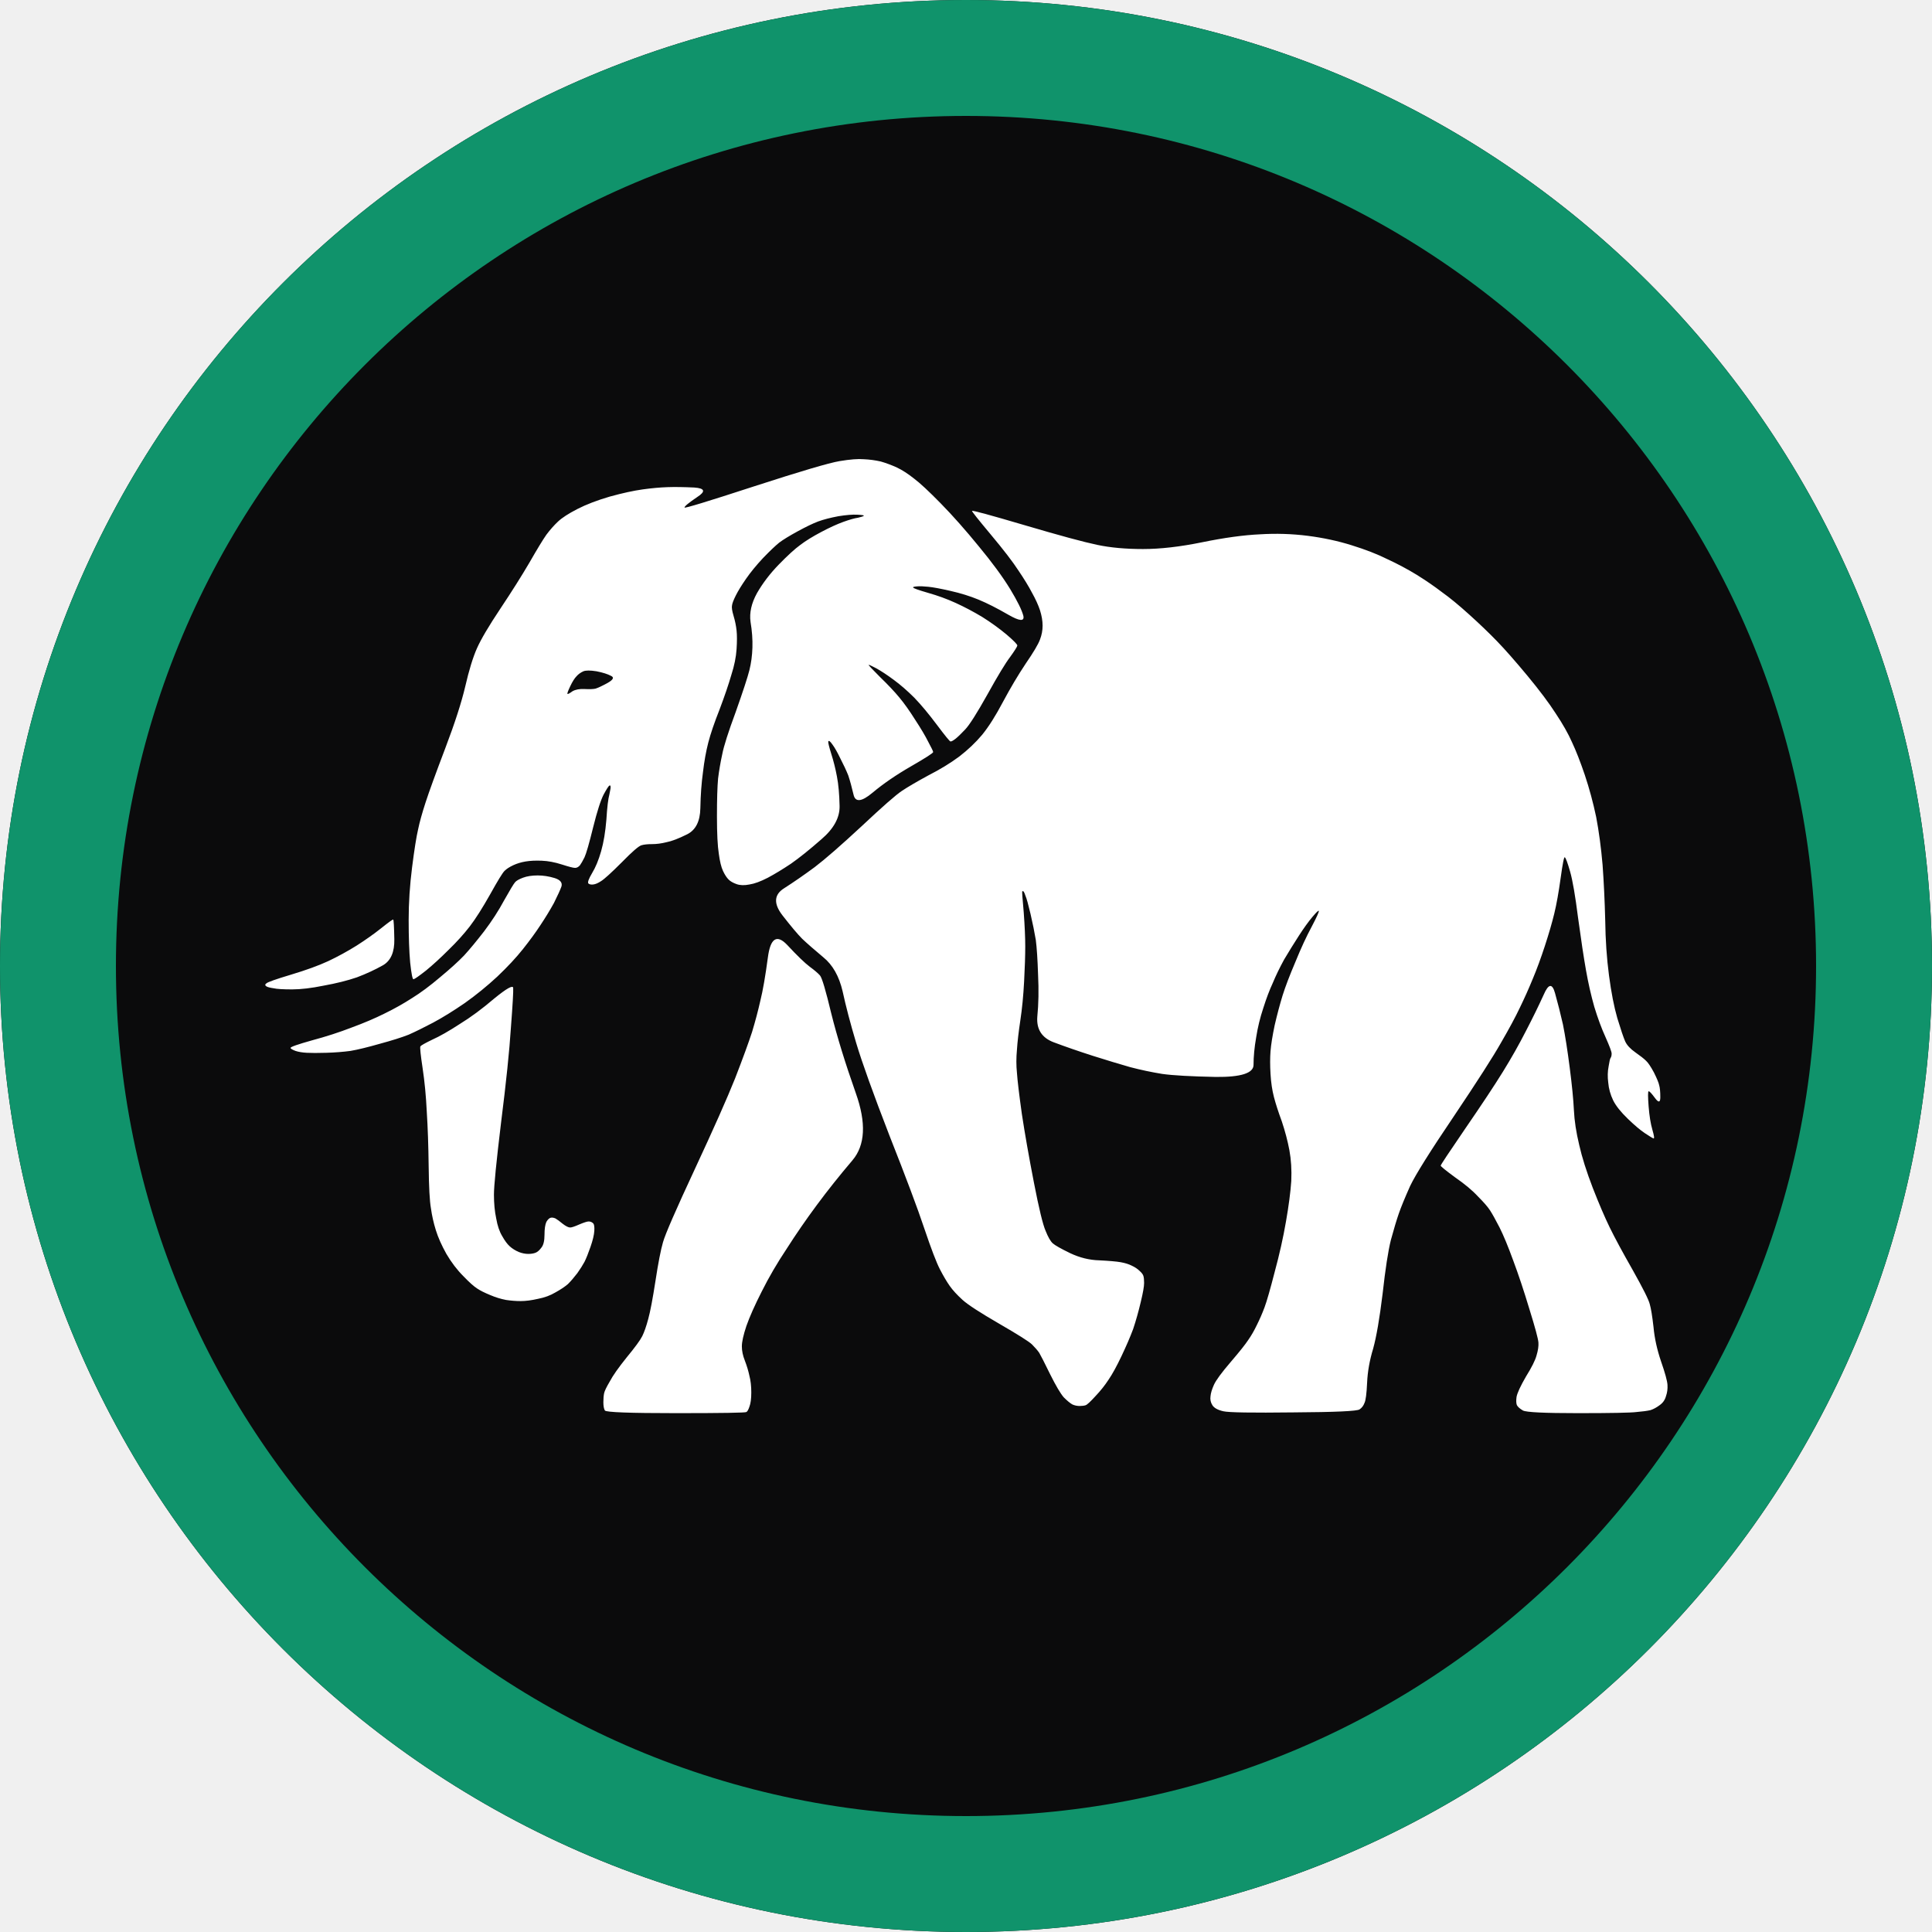
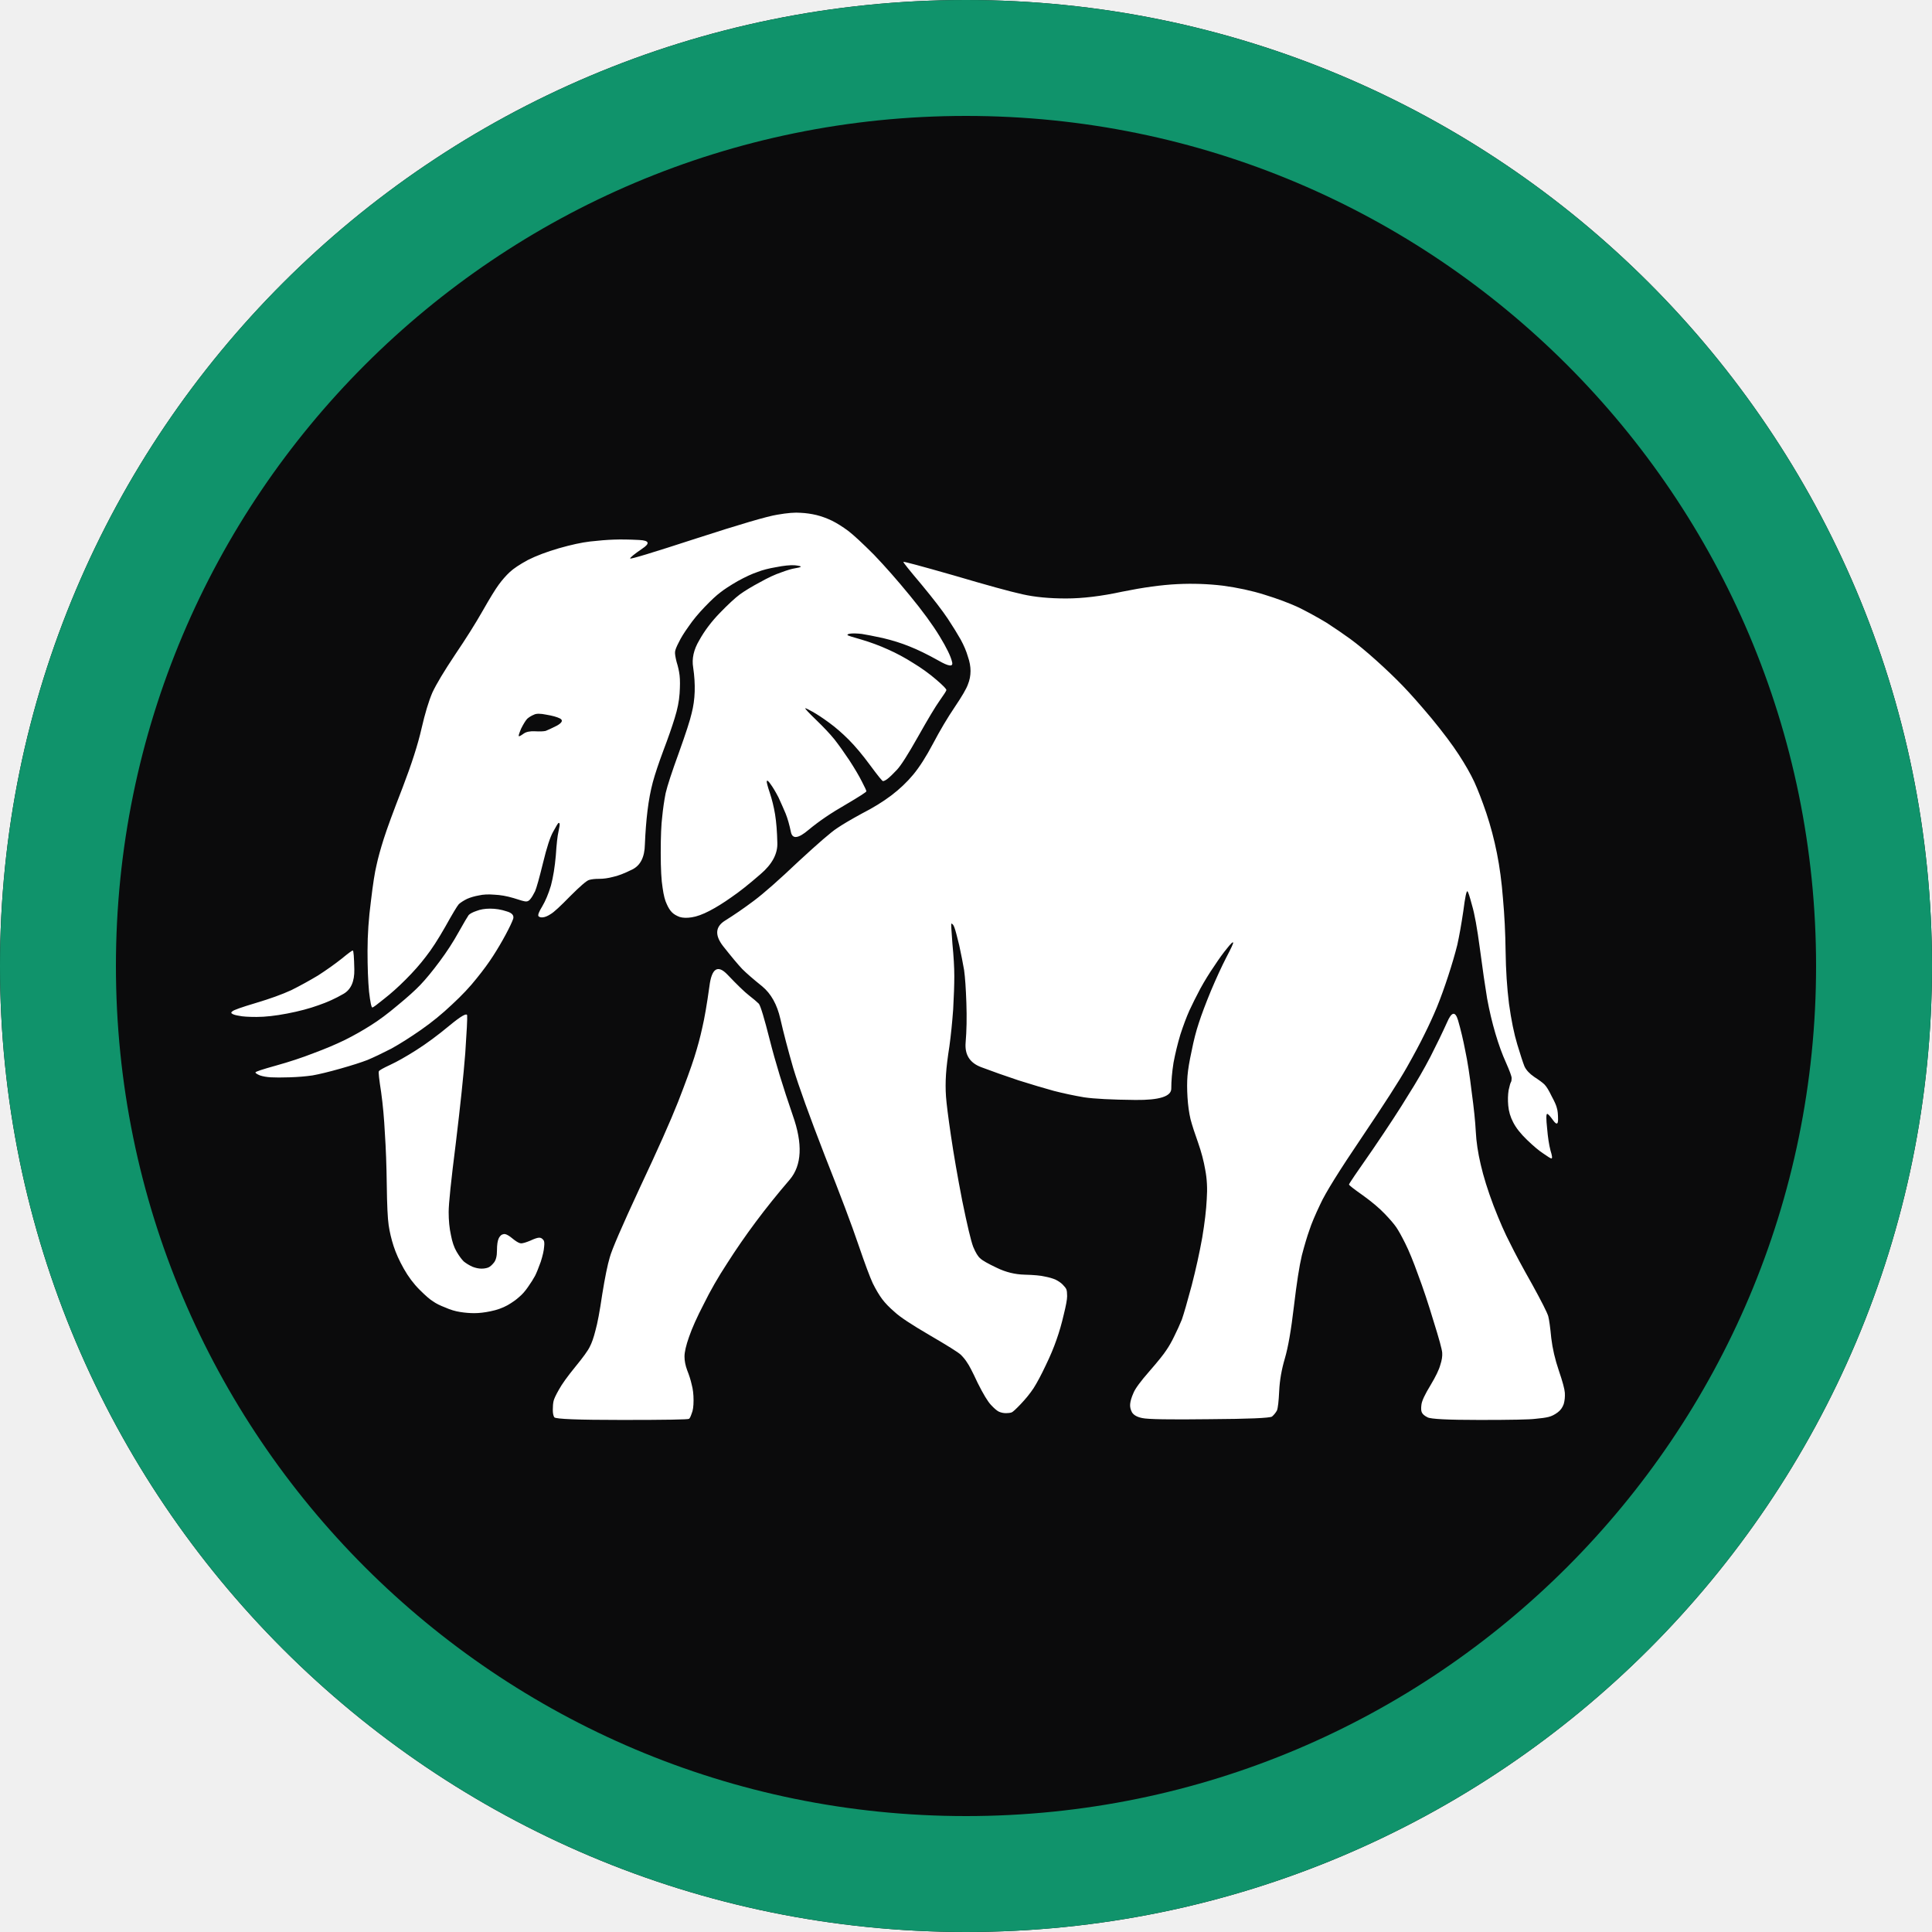
<svg xmlns="http://www.w3.org/2000/svg" viewBox="0 0 512 512" role="img" aria-labelledby="t">
  <circle cx="256" cy="256" r="256" fill="#0B0B0C" />
  <circle cx="256" cy="256" r="240.64" fill="none" stroke="#10936B" stroke-width="30.72" />
-   <path fill="#FFFFFF" fill-rule="evenodd" d="M136.0 261.8Q135.9 260.6 131.0 264.6Q126.2 268.7 121.8 271.4Q117.5 274.2 114.6 275.5Q111.7 276.9 111.4 277.3Q111.2 277.8 112.0 283.1Q112.8 288.4 113.1 294.6Q113.5 300.9 113.6 309.1Q113.7 317.4 114.2 320.2Q114.6 323.1 115.5 326.0Q116.4 328.9 118.3 332.3Q120.3 335.7 122.8 338.2Q125.2 340.7 126.5 341.5Q127.7 342.3 129.9 343.2Q132.0 344.1 134.1 344.5Q136.1 344.8 138.0 344.8Q140.0 344.8 142.6 344.2Q145.2 343.7 147.2 342.5Q149.2 341.4 150.5 340.3Q151.7 339.1 153.0 337.4Q154.2 335.7 154.9 334.4Q155.6 333.0 156.5 330.4Q157.4 327.8 157.5 326.2Q157.6 324.6 157.2 324.2Q156.7 323.7 156.0 323.7Q155.4 323.7 153.5 324.5Q151.7 325.3 151.1 325.3Q150.4 325.3 149.1 324.3Q147.9 323.3 147.2 322.9Q146.5 322.6 146.0 322.7Q145.4 322.8 144.8 323.8Q144.3 324.9 144.3 327.2Q144.3 329.6 143.5 330.6Q142.7 331.7 141.9 332.0Q141.1 332.3 140.0 332.3Q138.8 332.3 137.5 331.8Q136.1 331.2 135.1 330.3Q134.1 329.4 133.1 327.6Q132.0 325.8 131.5 322.9Q130.9 320.1 130.9 316.6Q130.9 313.1 132.8 297.4Q134.8 281.6 135.4 272.3Q136.1 263.1 136.0 261.8ZM412.1 263.2Q411.0 259.2 409.1 263.6Q407.1 268.0 404.4 273.2Q401.7 278.5 398.3 284.0Q394.9 289.5 388.3 299.1Q381.8 308.6 381.8 308.9Q381.8 309.2 385.6 312.0Q389.5 314.7 391.7 317.1Q394.0 319.4 394.9 320.8Q395.8 322.2 397.4 325.3Q399.0 328.5 401.0 334.0Q403.1 339.6 405.3 346.9Q407.6 354.3 407.7 355.8Q407.8 357.2 407.2 359.2Q406.7 361.1 404.4 364.8Q402.2 368.6 401.9 370.2Q401.7 371.7 402.0 372.4Q402.4 373.1 403.6 373.8Q404.9 374.5 418.1 374.5Q431.4 374.5 433.7 374.2Q436.1 374.0 437.4 373.7Q438.6 373.3 439.8 372.4Q441.1 371.5 441.5 370.0Q442.0 368.6 441.9 367.0Q441.8 365.4 440.2 360.8Q438.6 356.1 438.2 351.7Q437.7 347.3 437.2 345.6Q436.8 343.9 432.7 336.6Q428.6 329.4 426.6 325.3Q424.6 321.2 422.1 314.8Q419.6 308.3 418.5 303.4Q417.3 298.4 417.1 294.2Q416.9 290.0 416.0 283.0Q415.1 276.0 414.2 271.5Q413.2 267.1 412.1 263.2ZM208.6 250.4Q204.5 246.1 203.5 253.7Q202.5 261.2 201.5 265.2Q200.6 269.2 199.3 273.5Q197.9 277.8 194.8 285.8Q191.6 293.8 184.1 309.9Q176.6 326.0 175.7 329.2Q174.8 332.3 173.7 339.5Q172.6 346.6 171.8 349.5Q171.0 352.5 170.2 354.1Q169.4 355.7 166.1 359.7Q162.8 363.8 161.6 366.1Q160.3 368.3 160.1 369.2Q159.9 370.2 159.9 371.6Q159.9 373.1 160.3 373.8Q160.8 374.5 179.1 374.5Q197.5 374.5 197.8 374.2Q198.2 374.0 198.6 372.8Q199.1 371.5 199.1 369.0Q199.1 366.5 198.6 364.6Q198.2 362.7 197.4 360.6Q196.6 358.6 196.6 356.8Q196.6 355.0 197.8 351.4Q199.1 347.7 201.9 342.2Q204.7 336.6 208.5 330.9Q212.2 325.1 216.5 319.3Q220.8 313.5 225.9 307.5Q231.0 301.5 226.8 289.7Q222.6 277.8 220.3 268.6Q218.1 259.4 217.3 258.5Q216.5 257.6 214.6 256.2Q212.6 254.7 208.6 250.4ZM104.5 248.9Q104.4 243.8 104.2 243.7Q104.0 243.6 101.0 246.0Q98.1 248.3 94.5 250.6Q90.8 252.9 87.0 254.7Q83.1 256.5 77.1 258.3Q71.1 260.1 70.6 260.6Q70.0 261.0 70.6 261.4Q71.1 261.7 72.5 261.9Q73.8 262.2 77.4 262.2Q80.9 262.2 85.8 261.2Q90.8 260.3 94.6 259.0Q98.3 257.6 101.5 255.8Q104.6 254.0 104.5 248.9ZM148.8 234.9Q149.2 233.4 147.0 232.7Q144.7 232.0 142.5 232.0Q140.2 232.0 138.6 232.6Q137.0 233.2 136.5 233.8Q135.9 234.5 133.6 238.6Q131.4 242.7 128.3 246.8Q125.2 250.8 123.0 253.2Q120.7 255.6 116.6 259.0Q112.6 262.4 109.2 264.5Q105.8 266.7 101.9 268.6Q98.1 270.5 93.2 272.3Q88.3 274.2 82.7 275.7Q77.0 277.3 77.0 277.7Q77.0 278.0 78.3 278.5Q79.5 278.9 81.3 279.0Q83.1 279.1 86.5 279.0Q89.9 278.9 92.9 278.5Q95.8 278.0 100.7 276.6Q105.5 275.3 108.3 274.2Q111.0 273.0 114.8 271.0Q118.7 268.9 123.2 265.8Q127.7 262.6 131.8 258.8Q135.9 254.9 138.6 251.5Q141.3 248.1 143.2 245.2Q145.2 242.2 146.8 239.3Q148.3 236.3 148.8 234.9ZM271.6 139.2Q257.7 135.1 257.6 135.4Q257.5 135.6 262.6 141.7Q267.7 147.8 269.9 151.2Q272.2 154.6 273.5 157.1Q274.9 159.6 275.6 161.7Q276.3 163.9 276.3 165.8Q276.3 167.7 275.6 169.5Q274.9 171.4 271.8 175.9Q268.8 180.4 265.8 186.0Q262.9 191.5 260.3 194.7Q257.7 197.8 254.2 200.5Q250.7 203.1 246.0 205.5Q241.4 208.0 239.0 209.6Q236.6 211.2 228.4 218.9Q220.1 226.6 215.9 229.8Q211.7 232.9 207.8 235.4Q203.8 237.9 207.3 242.5Q210.8 247.0 212.6 248.8Q214.5 250.6 218.2 253.7Q221.9 256.7 223.3 262.7Q224.6 268.7 226.9 276.4Q229.2 284.1 235.7 300.9Q242.3 317.6 245.0 325.7Q247.7 333.7 249.1 336.4Q250.5 339.1 251.7 340.8Q252.9 342.5 255.1 344.5Q257.2 346.4 264.8 350.8Q272.4 355.2 273.5 356.3Q274.7 357.5 275.4 358.5Q276.0 359.5 278.3 364.2Q280.6 368.8 281.9 370.3Q283.3 371.7 284.2 372.2Q285.1 372.6 286.1 372.6Q287.1 372.6 287.7 372.4Q288.3 372.2 290.3 370.0Q292.3 367.9 293.8 365.6Q295.3 363.4 297.2 359.4Q299.1 355.4 300.3 352.2Q301.4 348.9 302.3 345.1Q303.2 341.4 303.2 340.0Q303.2 338.7 303.0 338.1Q302.8 337.5 302.0 336.8Q301.2 336.0 299.9 335.4Q298.7 334.8 297.0 334.5Q295.3 334.2 291.3 334.0Q287.4 333.9 283.6 332.1Q279.9 330.3 279.0 329.5Q278.1 328.7 277.1 326.2Q276.0 323.7 274.0 313.4Q272.0 303.1 270.8 295.2Q269.7 287.3 269.5 284.3Q269.2 281.4 269.5 278.2Q269.7 275.1 270.4 270.4Q271.1 265.8 271.4 260.1Q271.7 254.5 271.7 250.8Q271.7 247.2 271.3 241.8Q270.8 236.3 270.9 236.2Q271.1 236.1 271.3 236.3Q271.5 236.6 271.8 237.5Q272.2 238.4 273.1 242.2Q274.0 246.1 274.5 249.1Q274.9 252.2 275.1 258.3Q275.4 264.4 274.9 269.4Q274.5 274.4 279.2 276.2Q284.0 278.0 289.6 279.8Q295.3 281.6 299.5 282.8Q303.7 283.9 308.0 284.6Q312.3 285.2 322.2 285.4Q332.2 285.5 332.2 282.2Q332.2 278.9 332.9 274.9Q333.5 271.0 334.8 267.1Q336.0 263.3 337.3 260.5Q338.5 257.6 340.3 254.3Q342.2 251.1 344.2 248.0Q346.2 244.9 347.8 243.0Q349.4 241.1 349.5 241.4Q349.6 241.8 347.6 245.6Q345.5 249.5 343.3 254.9Q341.0 260.3 339.9 263.8Q338.8 267.4 337.8 271.7Q336.9 276.0 336.7 278.6Q336.5 281.2 336.7 284.6Q336.9 288.0 337.6 290.7Q338.3 293.4 339.7 297.2Q341.0 301.1 341.7 304.8Q342.4 308.6 342.2 313.0Q341.9 317.4 340.8 323.7Q339.7 330.1 337.8 337.1Q336.0 344.1 335.1 346.5Q334.2 348.9 333.1 351.1Q332.0 353.4 330.8 355.1Q329.7 356.8 326.1 361.0Q322.5 365.2 321.7 367.0Q320.9 368.8 320.8 370.0Q320.6 371.3 321.3 372.4Q322.0 373.5 324.2 374.0Q326.3 374.5 342.8 374.3Q359.4 374.2 360.3 373.5Q361.2 372.9 361.6 371.8Q362.1 370.8 362.3 366.4Q362.5 362.0 363.9 357.4Q365.2 352.7 366.4 342.9Q367.5 333.0 368.6 328.6Q369.8 324.2 370.7 321.6Q371.6 319.0 373.7 314.3Q375.9 309.7 385.3 295.8Q394.7 281.8 397.8 276.3Q401.0 270.8 402.8 267.0Q404.6 263.3 406.2 259.4Q407.8 255.6 409.4 250.7Q411.0 245.8 411.9 242.1Q412.8 238.4 413.6 232.6Q414.4 226.8 414.7 227.2Q415.1 227.5 416.1 231.0Q417.1 234.5 418.2 243.2Q419.4 252.0 420.3 257.1Q421.2 262.2 422.5 266.8Q423.9 271.4 425.5 274.9Q427.1 278.5 427.1 279.2Q427.1 280.0 426.8 280.4Q426.6 280.7 426.3 282.6Q425.9 284.6 426.2 286.9Q426.4 289.3 427.5 291.6Q428.6 293.8 431.4 296.5Q434.1 299.1 435.9 300.3Q437.7 301.5 438.2 301.7Q438.6 301.8 437.9 299.4Q437.2 297.0 436.9 293.2Q436.6 289.3 436.9 289.2Q437.2 289.1 438.6 291.0Q440.0 292.9 440.0 290.8Q440.0 288.6 439.7 287.6Q439.5 286.6 438.3 284.2Q437.0 281.8 436.2 281.1Q435.4 280.3 433.4 278.9Q431.4 277.5 430.7 276.0Q430.0 274.4 428.6 269.8Q427.3 265.3 426.4 258.5Q425.5 251.7 425.4 243.9Q425.2 236.1 424.7 229.2Q424.1 222.3 423.0 216.5Q421.8 210.8 420.0 205.4Q418.2 200.1 416.6 196.7Q415.1 193.3 412.3 189.1Q409.6 184.9 404.8 179.1Q399.9 173.2 396.7 169.9Q393.5 166.6 389.4 162.9Q385.2 159.1 382.1 156.9Q379.1 154.6 375.4 152.3Q371.8 150.1 367.7 148.2Q363.7 146.2 358.2 144.5Q352.8 142.8 346.6 142.0Q340.3 141.2 333.9 141.6Q327.4 141.9 318.6 143.7Q309.8 145.5 302.9 145.5Q296.0 145.5 290.8 144.4Q285.5 143.3 271.6 139.2ZM267.7 156.1Q264.7 151.2 259.4 144.8Q254.1 138.3 249.3 133.4Q244.6 128.6 242.2 126.8Q239.8 124.9 237.7 123.9Q235.5 122.9 233.4 122.3Q231.2 121.8 228.9 121.7Q226.7 121.5 222.5 122.2Q218.3 122.9 199.8 128.9Q181.4 134.9 181.4 134.5Q181.4 134.0 184.8 131.7Q188.2 129.5 184.0 129.2Q179.8 129.0 176.9 129.1Q173.9 129.2 170.3 129.7Q166.7 130.2 161.6 131.6Q156.5 133.1 153.0 134.9Q149.5 136.7 147.9 138.2Q146.3 139.7 144.8 141.7Q143.4 143.7 140.3 149.1Q137.2 154.4 132.6 161.3Q128.0 168.2 126.4 171.8Q124.8 175.4 123.3 181.9Q121.8 188.3 118.0 198.3Q114.2 208.3 112.8 212.6Q111.4 216.9 110.8 219.8Q110.1 222.8 109.2 229.9Q108.3 237.0 108.3 243.8Q108.3 250.6 108.7 255.1Q109.2 259.7 109.6 259.5Q110.1 259.4 112.9 257.2Q115.7 254.9 118.9 251.7Q122.1 248.6 124.5 245.5Q126.8 242.5 129.9 237.0Q132.9 231.6 133.7 230.8Q134.5 230.0 136.0 229.3Q137.5 228.6 139.3 228.3Q141.1 228.0 143.6 228.1Q146.1 228.2 148.9 229.1Q151.7 230.0 152.4 230.0Q153.1 230.0 153.7 229.3Q154.2 228.6 154.9 227.2Q155.6 225.7 157.2 219.2Q158.8 212.8 160.0 210.5Q161.2 208.3 161.5 208.2Q161.7 208.0 161.8 208.4Q161.9 208.7 161.5 210.5Q161.0 212.3 160.7 217.2Q160.3 222.1 159.3 225.6Q158.3 229.1 156.9 231.4Q155.6 233.6 155.9 234.1Q156.3 234.5 157.2 234.4Q158.1 234.3 159.3 233.5Q160.6 232.7 164.8 228.5Q168.9 224.3 170.0 224.0Q171.0 223.7 172.8 223.7Q174.6 223.7 176.6 223.2Q178.7 222.8 182.1 221.1Q185.5 219.4 185.6 214.2Q185.7 208.9 186.3 204.6Q186.8 200.3 187.7 196.8Q188.6 193.3 190.7 188.0Q192.7 182.7 193.8 178.9Q195.0 175.2 195.2 172.0Q195.4 168.9 195.2 167.1Q195.0 165.2 194.4 163.2Q193.8 161.2 194.0 160.4Q194.1 159.6 195.0 157.8Q195.9 156.0 197.7 153.4Q199.5 150.8 202.2 147.9Q204.9 145.1 206.5 143.8Q208.1 142.6 211.4 140.8Q214.7 139.0 216.8 138.2Q219.0 137.4 222.2 136.8Q225.3 136.3 227.2 136.4Q229.2 136.5 228.9 136.7Q228.7 136.9 227.4 137.2Q226.0 137.4 223.5 138.3Q221.0 139.2 217.6 141.0Q214.2 142.8 212.1 144.4Q209.9 146.0 206.4 149.6Q202.9 153.2 200.6 157.2Q198.4 161.2 198.9 164.8Q199.5 168.4 199.4 171.6Q199.3 174.8 198.6 177.6Q197.9 180.4 195.0 188.6Q192.0 196.7 191.4 199.9Q190.7 203.1 190.3 206.3Q190.0 209.6 190.0 216.4Q190.0 223.2 190.5 226.3Q190.9 229.3 191.6 230.8Q192.3 232.3 193.1 233.1Q193.8 233.8 195.2 234.3Q196.6 234.8 198.6 234.4Q200.6 234.1 203.5 232.6Q206.3 231.1 209.6 228.9Q212.9 226.6 217.7 222.4Q222.6 218.2 222.5 213.6Q222.4 208.9 221.8 205.8Q221.2 202.6 220.3 199.8Q219.4 196.9 219.5 196.5Q219.7 196.0 220.6 197.3Q221.5 198.5 222.7 201.0Q224.0 203.5 224.8 205.5Q225.5 207.6 226.2 210.6Q226.9 213.7 231.2 210.1Q235.5 206.5 241.4 203.1Q247.3 199.7 247.3 199.3Q247.3 199.0 246.0 196.6Q244.8 194.2 242.5 190.7Q240.3 187.2 238.3 184.8Q236.4 182.5 233.2 179.4Q230.1 176.3 230.2 176.2Q230.3 176.1 232.2 177.1Q234.2 178.2 236.9 180.2Q239.6 182.2 242.3 184.9Q245.0 187.7 248.3 192.1Q251.6 196.5 251.9 196.5Q252.3 196.5 253.2 195.8Q254.1 195.1 255.8 193.3Q257.5 191.5 261.7 184.0Q265.8 176.6 267.7 174.1Q269.5 171.6 269.6 171.1Q269.7 170.7 266.8 168.2Q263.8 165.7 260.3 163.5Q256.8 161.4 253.3 159.8Q249.8 158.2 245.9 157.1Q242.1 156.0 242.0 155.7Q241.8 155.5 243.0 155.4Q244.1 155.3 246.0 155.5Q248.0 155.7 251.9 156.6Q255.9 157.5 259.3 158.9Q262.7 160.3 267.2 162.9Q271.7 165.5 271.2 163.2Q270.6 160.9 267.7 156.1ZM150.4 183.9Q150.2 183.8 151.1 181.9Q152.0 180.0 152.8 179.2Q153.5 178.4 154.6 177.9Q155.6 177.5 158.1 177.9Q160.6 178.4 161.9 179.1Q163.3 179.7 161.0 181.0Q158.8 182.2 157.8 182.5Q156.9 182.7 154.9 182.6Q152.9 182.5 151.7 183.2Q150.6 184.0 150.4 183.9Z" />
+   <path fill="#FFFFFF" fill-rule="evenodd" d="M123.8 269.1Q123.7 268.0 119.1 271.8Q114.4 275.7 110.3 278.3Q106.2 280.9 103.4 282.2Q100.6 283.5 100.4 283.9Q100.2 284.3 101.0 289.4Q101.7 294.4 102.0 300.4Q102.4 306.3 102.5 314.1Q102.6 322.0 103.0 324.7Q103.4 327.4 104.3 330.2Q105.2 333.0 107.0 336.2Q108.8 339.4 111.2 341.8Q113.6 344.2 114.8 344.9Q115.9 345.7 118.0 346.5Q120.0 347.4 122.0 347.7Q123.9 348.0 125.7 348.0Q127.6 348.0 130.0 347.5Q132.5 347.0 134.5 345.9Q136.4 344.8 137.6 343.7Q138.8 342.7 139.9 341.1Q141.1 339.4 141.8 338.1Q142.4 336.9 143.3 334.4Q144.1 331.9 144.2 330.4Q144.4 328.9 143.9 328.5Q143.5 328.0 142.9 328.0Q142.2 328.0 140.5 328.8Q138.8 329.5 138.1 329.5Q137.5 329.5 136.3 328.6Q135.1 327.6 134.5 327.3Q133.8 326.9 133.3 327.1Q132.7 327.2 132.2 328.1Q131.7 329.1 131.7 331.4Q131.7 333.6 130.9 334.6Q130.1 335.6 129.4 335.9Q128.6 336.2 127.6 336.2Q126.5 336.2 125.2 335.7Q123.9 335.1 122.9 334.3Q122.0 333.4 121.0 331.7Q120.0 330.0 119.5 327.3Q118.9 324.6 118.9 321.2Q118.9 317.9 120.8 302.9Q122.6 288.0 123.3 279.1Q123.9 270.3 123.8 269.1ZM386.4 270.4Q385.3 266.7 383.5 270.9Q381.6 275.1 379.1 280.0Q376.5 285.0 373.2 290.2Q370.0 295.5 363.8 304.6Q357.5 313.6 357.5 313.9Q357.5 314.2 361.2 316.8Q364.8 319.4 367.0 321.7Q369.1 323.9 370.0 325.2Q370.9 326.5 372.4 329.5Q373.9 332.5 375.8 337.8Q377.8 343.1 379.9 350.1Q382.1 357.1 382.2 358.5Q382.3 359.9 381.7 361.7Q381.2 363.6 379.1 367.1Q376.9 370.7 376.7 372.2Q376.5 373.7 376.8 374.3Q377.1 375.0 378.3 375.6Q379.5 376.3 392.1 376.3Q404.7 376.3 406.9 376.0Q409.2 375.8 410.4 375.5Q411.6 375.2 412.8 374.3Q413.9 373.5 414.4 372.1Q414.8 370.7 414.7 369.1Q414.6 367.6 413.1 363.2Q411.6 358.8 411.1 354.6Q410.7 350.4 410.3 348.8Q409.8 347.2 406.0 340.3Q402.1 333.4 400.2 329.5Q398.2 325.7 395.8 319.5Q393.5 313.4 392.4 308.6Q391.3 303.9 391.1 299.9Q390.9 295.9 390.0 289.3Q389.2 282.6 388.3 278.4Q387.5 274.2 386.4 270.4ZM192.8 258.3Q188.9 254.2 188.0 261.4Q187.0 268.6 186.1 272.4Q185.3 276.1 184.0 280.2Q182.7 284.3 179.7 292.0Q176.7 299.6 169.5 314.9Q162.4 330.2 161.6 333.2Q160.7 336.2 159.6 343.0Q158.6 349.8 157.8 352.6Q157.1 355.4 156.3 356.9Q155.6 358.4 152.4 362.3Q149.3 366.1 148.1 368.3Q146.9 370.4 146.7 371.3Q146.5 372.2 146.5 373.6Q146.5 375.0 146.9 375.6Q147.4 376.3 164.8 376.3Q182.3 376.3 182.6 376.0Q182.9 375.8 183.3 374.6Q183.8 373.5 183.8 371.1Q183.8 368.7 183.3 366.9Q182.9 365.1 182.1 363.1Q181.4 361.2 181.4 359.5Q181.4 357.7 182.6 354.3Q183.8 350.8 186.5 345.6Q189.1 340.3 192.7 334.8Q196.2 329.3 200.3 323.8Q204.4 318.3 209.3 312.6Q214.1 306.9 210.1 295.6Q206.2 284.3 204.0 275.6Q201.8 266.9 201.1 266.0Q200.3 265.2 198.5 263.8Q196.7 262.4 192.8 258.3ZM93.9 256.9Q93.8 252.0 93.5 251.9Q93.3 251.8 90.5 254.1Q87.7 256.3 84.3 258.5Q80.8 260.6 77.2 262.4Q73.5 264.1 67.8 265.8Q62.1 267.5 61.6 268.0Q61.0 268.4 61.6 268.7Q62.1 269.0 63.4 269.2Q64.7 269.5 68.0 269.5Q71.4 269.5 76.1 268.6Q80.8 267.7 84.4 266.4Q87.9 265.2 91.0 263.4Q94.0 261.7 93.9 256.9ZM136.0 243.5Q136.4 242.1 134.2 241.5Q132.1 240.8 129.9 240.8Q127.8 240.8 126.3 241.4Q124.8 241.9 124.2 242.5Q123.7 243.2 121.5 247.1Q119.4 250.9 116.5 254.8Q113.6 258.7 111.4 261.0Q109.3 263.2 105.4 266.4Q101.5 269.7 98.3 271.7Q95.0 273.8 91.4 275.6Q87.7 277.4 83.1 279.1Q78.5 280.9 73.1 282.4Q67.7 283.9 67.7 284.2Q67.7 284.5 68.9 285.0Q70.1 285.4 71.8 285.5Q73.5 285.6 76.7 285.5Q80.0 285.4 82.8 285.0Q85.6 284.5 90.2 283.2Q94.8 281.9 97.4 280.9Q100.0 279.8 103.7 277.9Q107.3 275.9 111.6 272.9Q115.9 269.9 119.8 266.2Q123.7 262.6 126.3 259.3Q128.9 256.1 130.7 253.3Q132.5 250.5 134.0 247.7Q135.5 244.9 136.0 243.5ZM252.8 152.5Q239.5 148.7 239.4 148.9Q239.3 149.1 244.2 154.9Q249.0 160.7 251.2 164.0Q253.3 167.2 254.6 169.5Q255.9 171.9 256.5 174.0Q257.2 176.0 257.2 177.8Q257.2 179.7 256.5 181.4Q255.9 183.1 253.0 187.4Q250.1 191.7 247.3 197.0Q244.5 202.3 242.0 205.3Q239.5 208.3 236.2 210.8Q232.9 213.3 228.4 215.6Q224.0 218.0 221.8 219.5Q219.5 221.0 211.6 228.3Q203.8 235.7 199.8 238.7Q195.8 241.7 192.1 244.0Q188.3 246.4 191.6 250.7Q195.0 255.0 196.7 256.8Q198.4 258.5 202.0 261.4Q205.5 264.3 206.8 270.0Q208.1 275.7 210.2 283.0Q212.4 290.3 218.6 306.3Q224.9 322.2 227.5 329.9Q230.1 337.5 231.3 340.1Q232.6 342.7 233.8 344.3Q235.0 345.9 237.1 347.7Q239.1 349.6 246.3 353.8Q253.5 358.0 254.6 359.0Q255.7 360.1 256.3 361.1Q257.0 362.0 259.1 366.5Q261.3 370.9 262.6 372.3Q263.9 373.7 264.7 374.1Q265.6 374.5 266.6 374.5Q267.5 374.5 268.1 374.3Q268.6 374.1 270.5 372.1Q272.5 370.0 273.9 367.9Q275.3 365.7 277.1 361.9Q278.9 358.2 280.0 355.0Q281.1 351.9 281.9 348.4Q282.8 344.8 282.8 343.5Q282.8 342.2 282.6 341.7Q282.4 341.2 281.6 340.4Q280.9 339.7 279.7 339.1Q278.5 338.6 276.9 338.3Q275.3 337.9 271.5 337.8Q267.7 337.7 264.2 336.0Q260.6 334.3 259.8 333.5Q258.9 332.8 257.9 330.4Q257.0 328.0 255.0 318.2Q253.1 308.4 252.0 300.9Q250.9 293.4 250.7 290.6Q250.5 287.8 250.7 284.7Q250.9 281.7 251.6 277.3Q252.2 272.9 252.6 267.5Q252.9 262.1 252.9 258.7Q252.9 255.2 252.4 250.1Q252.0 244.9 252.1 244.8Q252.2 244.7 252.4 244.9Q252.7 245.1 253.0 246.0Q253.3 246.8 254.2 250.5Q255.0 254.2 255.5 257.1Q255.9 260.0 256.1 265.8Q256.3 271.6 255.9 276.3Q255.5 281.1 260.0 282.8Q264.5 284.5 269.9 286.3Q275.3 288.0 279.3 289.1Q283.2 290.1 287.3 290.8Q291.4 291.4 300.9 291.5Q310.4 291.6 310.4 288.5Q310.4 285.4 311.0 281.6Q311.7 277.9 312.8 274.2Q314.0 270.5 315.2 267.8Q316.4 265.2 318.1 262.0Q319.8 258.9 321.8 256.0Q323.7 253.1 325.2 251.3Q326.7 249.4 326.8 249.8Q326.9 250.1 325.0 253.7Q323.1 257.4 320.9 262.6Q318.8 267.7 317.7 271.1Q316.6 274.4 315.8 278.5Q314.9 282.6 314.7 285.1Q314.5 287.5 314.7 290.8Q314.9 294.0 315.5 296.6Q316.2 299.2 317.5 302.8Q318.8 306.5 319.4 310.0Q320.1 313.6 319.8 317.8Q319.6 322.0 318.6 328.0Q317.5 334.1 315.8 340.7Q314.0 347.4 313.2 349.7Q312.3 351.9 311.2 354.1Q310.2 356.2 309.1 357.8Q308.0 359.5 304.6 363.4Q301.1 367.4 300.4 369.1Q299.6 370.9 299.5 372.1Q299.4 373.2 300.0 374.3Q300.7 375.4 302.7 375.8Q304.8 376.3 320.5 376.1Q336.2 376.0 337.1 375.4Q337.9 374.7 338.4 373.8Q338.8 372.8 339.0 368.6Q339.2 364.4 340.5 360.0Q341.8 355.6 342.9 346.2Q344.0 336.9 345.0 332.7Q346.1 328.5 347.0 326.0Q347.8 323.5 349.9 319.1Q351.9 314.7 360.9 301.4Q369.8 288.2 372.8 282.9Q375.8 277.6 377.5 274.1Q379.3 270.5 380.8 266.9Q382.3 263.2 383.8 258.6Q385.3 254.0 386.2 250.4Q387.0 246.8 387.8 241.4Q388.5 235.9 388.9 236.2Q389.2 236.5 390.1 239.9Q391.1 243.2 392.2 251.5Q393.3 259.8 394.1 264.6Q395.0 269.5 396.3 273.9Q397.6 278.3 399.1 281.6Q400.6 285.0 400.6 285.7Q400.6 286.5 400.4 286.8Q400.2 287.1 399.8 288.9Q399.5 290.8 399.7 293.0Q399.9 295.3 401.0 297.4Q402.1 299.6 404.7 302.1Q407.3 304.6 409.0 305.7Q410.7 306.9 411.1 307.0Q411.6 307.1 410.9 304.9Q410.3 302.6 410.0 299.0Q409.6 295.3 410.0 295.2Q410.3 295.1 411.6 296.9Q412.9 298.7 412.9 296.7Q412.9 294.6 412.6 293.7Q412.4 292.7 411.2 290.5Q410.1 288.2 409.3 287.4Q408.6 286.7 406.6 285.4Q404.7 284.1 404.0 282.6Q403.4 281.1 402.1 276.8Q400.8 272.5 399.9 266.0Q399.1 259.6 399.0 252.1Q398.9 244.7 398.3 238.1Q397.8 231.6 396.7 226.1Q395.6 220.6 393.9 215.5Q392.2 210.5 390.7 207.2Q389.2 204.0 386.6 200.0Q384.0 196.0 379.4 190.4Q374.7 184.8 371.7 181.7Q368.7 178.6 364.7 175.0Q360.8 171.5 357.8 169.3Q354.9 167.2 351.5 165.0Q348.0 162.9 344.2 161.0Q340.3 159.2 335.1 157.6Q330.0 156.0 324.0 155.2Q318.1 154.5 312.0 154.8Q305.8 155.1 297.4 156.8Q289.1 158.6 282.5 158.6Q275.9 158.6 271.0 157.5Q266.0 156.4 252.8 152.5ZM249.0 168.6Q246.2 164.0 241.1 157.8Q236.1 151.7 231.6 147.0Q227.0 142.4 224.8 140.7Q222.5 139.0 220.5 138.0Q218.4 137.0 216.4 136.5Q214.3 136.0 212.2 135.9Q210.0 135.7 206.0 136.4Q202.1 137.0 184.5 142.7Q167.0 148.4 167.0 148.0Q167.0 147.6 170.2 145.4Q173.4 143.3 169.4 143.1Q165.5 142.9 162.7 143.0Q159.9 143.1 156.4 143.5Q153.0 143.9 148.1 145.3Q143.3 146.7 139.9 148.4Q136.6 150.2 135.1 151.6Q133.6 153.0 132.2 154.9Q130.8 156.8 127.9 161.9Q125.0 167.0 120.6 173.5Q116.2 180.1 114.6 183.5Q113.1 187.0 111.7 193.1Q110.3 199.3 106.7 208.7Q103.0 218.2 101.7 222.3Q100.4 226.4 99.8 229.2Q99.1 232.0 98.3 238.8Q97.4 245.6 97.4 252.0Q97.4 258.5 97.8 262.8Q98.3 267.1 98.7 267.0Q99.1 266.9 101.8 264.7Q104.5 262.6 107.5 259.6Q110.6 256.5 112.8 253.6Q115.1 250.7 118.0 245.6Q120.9 240.4 121.6 239.6Q122.4 238.9 123.8 238.2Q125.2 237.6 126.9 237.3Q128.6 236.9 131.0 237.1Q133.4 237.2 136.1 238.0Q138.8 238.9 139.4 238.9Q140.1 238.9 140.6 238.2Q141.1 237.6 141.8 236.2Q142.4 234.8 143.9 228.7Q145.4 222.5 146.6 220.4Q147.8 218.2 148.0 218.1Q148.2 218.0 148.3 218.3Q148.4 218.6 148.0 220.4Q147.6 222.1 147.3 226.7Q146.9 231.3 146.0 234.7Q145.0 238.0 143.7 240.2Q142.4 242.3 142.7 242.8Q143.1 243.2 143.9 243.1Q144.8 243.0 146.0 242.2Q147.2 241.5 151.1 237.5Q155.1 233.5 156.1 233.2Q157.1 232.9 158.8 232.9Q160.5 232.9 162.4 232.4Q164.4 232.0 167.6 230.4Q170.8 228.8 170.9 223.8Q171.1 218.9 171.6 214.8Q172.1 210.7 173.0 207.3Q173.9 204.0 175.8 198.9Q177.7 193.9 178.8 190.3Q179.9 186.8 180.1 183.8Q180.3 180.7 180.1 179.0Q179.9 177.3 179.3 175.4Q178.8 173.4 178.9 172.7Q179.0 171.9 179.9 170.2Q180.7 168.5 182.5 166.0Q184.2 163.5 186.8 160.8Q189.4 158.1 190.9 157.0Q192.4 155.8 195.5 154.0Q198.6 152.3 200.7 151.6Q202.7 150.8 205.7 150.3Q208.7 149.7 210.6 149.8Q212.4 150.0 212.2 150.2Q212.0 150.4 210.7 150.6Q209.4 150.8 207.0 151.7Q204.6 152.5 201.4 154.3Q198.2 156.0 196.1 157.5Q194.1 159.0 190.8 162.4Q187.4 165.9 185.3 169.7Q183.1 173.4 183.7 176.9Q184.2 180.3 184.1 183.3Q184.0 186.3 183.3 189.0Q182.7 191.7 179.9 199.5Q177.1 207.2 176.4 210.2Q175.8 213.3 175.5 216.4Q175.1 219.5 175.1 226.0Q175.1 232.4 175.6 235.3Q176.0 238.2 176.7 239.6Q177.3 241.0 178.1 241.8Q178.8 242.5 180.1 243.0Q181.4 243.4 183.3 243.1Q185.3 242.8 188.0 241.4Q190.7 240.0 193.8 237.8Q196.9 235.7 201.5 231.7Q206.2 227.7 206.0 223.3Q205.9 218.9 205.4 215.8Q204.9 212.8 204.0 210.1Q203.1 207.4 203.2 207.0Q203.4 206.6 204.2 207.8Q205.1 209.0 206.3 211.3Q207.4 213.7 208.2 215.6Q209.0 217.6 209.6 220.5Q210.2 223.4 214.3 219.9Q218.4 216.5 224.0 213.3Q229.6 210.0 229.6 209.7Q229.6 209.4 228.4 207.1Q227.3 204.9 225.1 201.5Q222.9 198.2 221.1 195.9Q219.3 193.7 216.3 190.8Q213.3 187.9 213.4 187.7Q213.5 187.6 215.3 188.6Q217.1 189.6 219.7 191.5Q222.3 193.4 224.9 196.0Q227.5 198.6 230.6 202.8Q233.7 207.0 234.0 207.0Q234.4 207.0 235.2 206.4Q236.1 205.7 237.7 204.0Q239.3 202.3 243.3 195.2Q247.3 188.1 249.0 185.7Q250.7 183.3 250.8 182.9Q250.9 182.5 248.1 180.1Q245.3 177.7 242.0 175.7Q238.7 173.6 235.3 172.1Q232.0 170.6 228.3 169.5Q224.7 168.5 224.6 168.3Q224.5 168.0 225.5 167.9Q226.6 167.8 228.4 168.0Q230.3 168.3 234.0 169.1Q237.8 170.0 241.0 171.3Q244.3 172.6 248.6 175.0Q252.9 177.5 252.3 175.4Q251.8 173.2 249.0 168.6ZM137.5 195.1Q137.3 195.0 138.1 193.1Q139.0 191.3 139.7 190.5Q140.5 189.8 141.5 189.4Q142.4 188.9 144.8 189.4Q147.2 189.8 148.4 190.4Q149.7 191.1 147.6 192.3Q145.4 193.4 144.6 193.7Q143.7 193.9 141.8 193.8Q139.8 193.7 138.8 194.4Q137.7 195.2 137.5 195.1Z" />
</svg>
